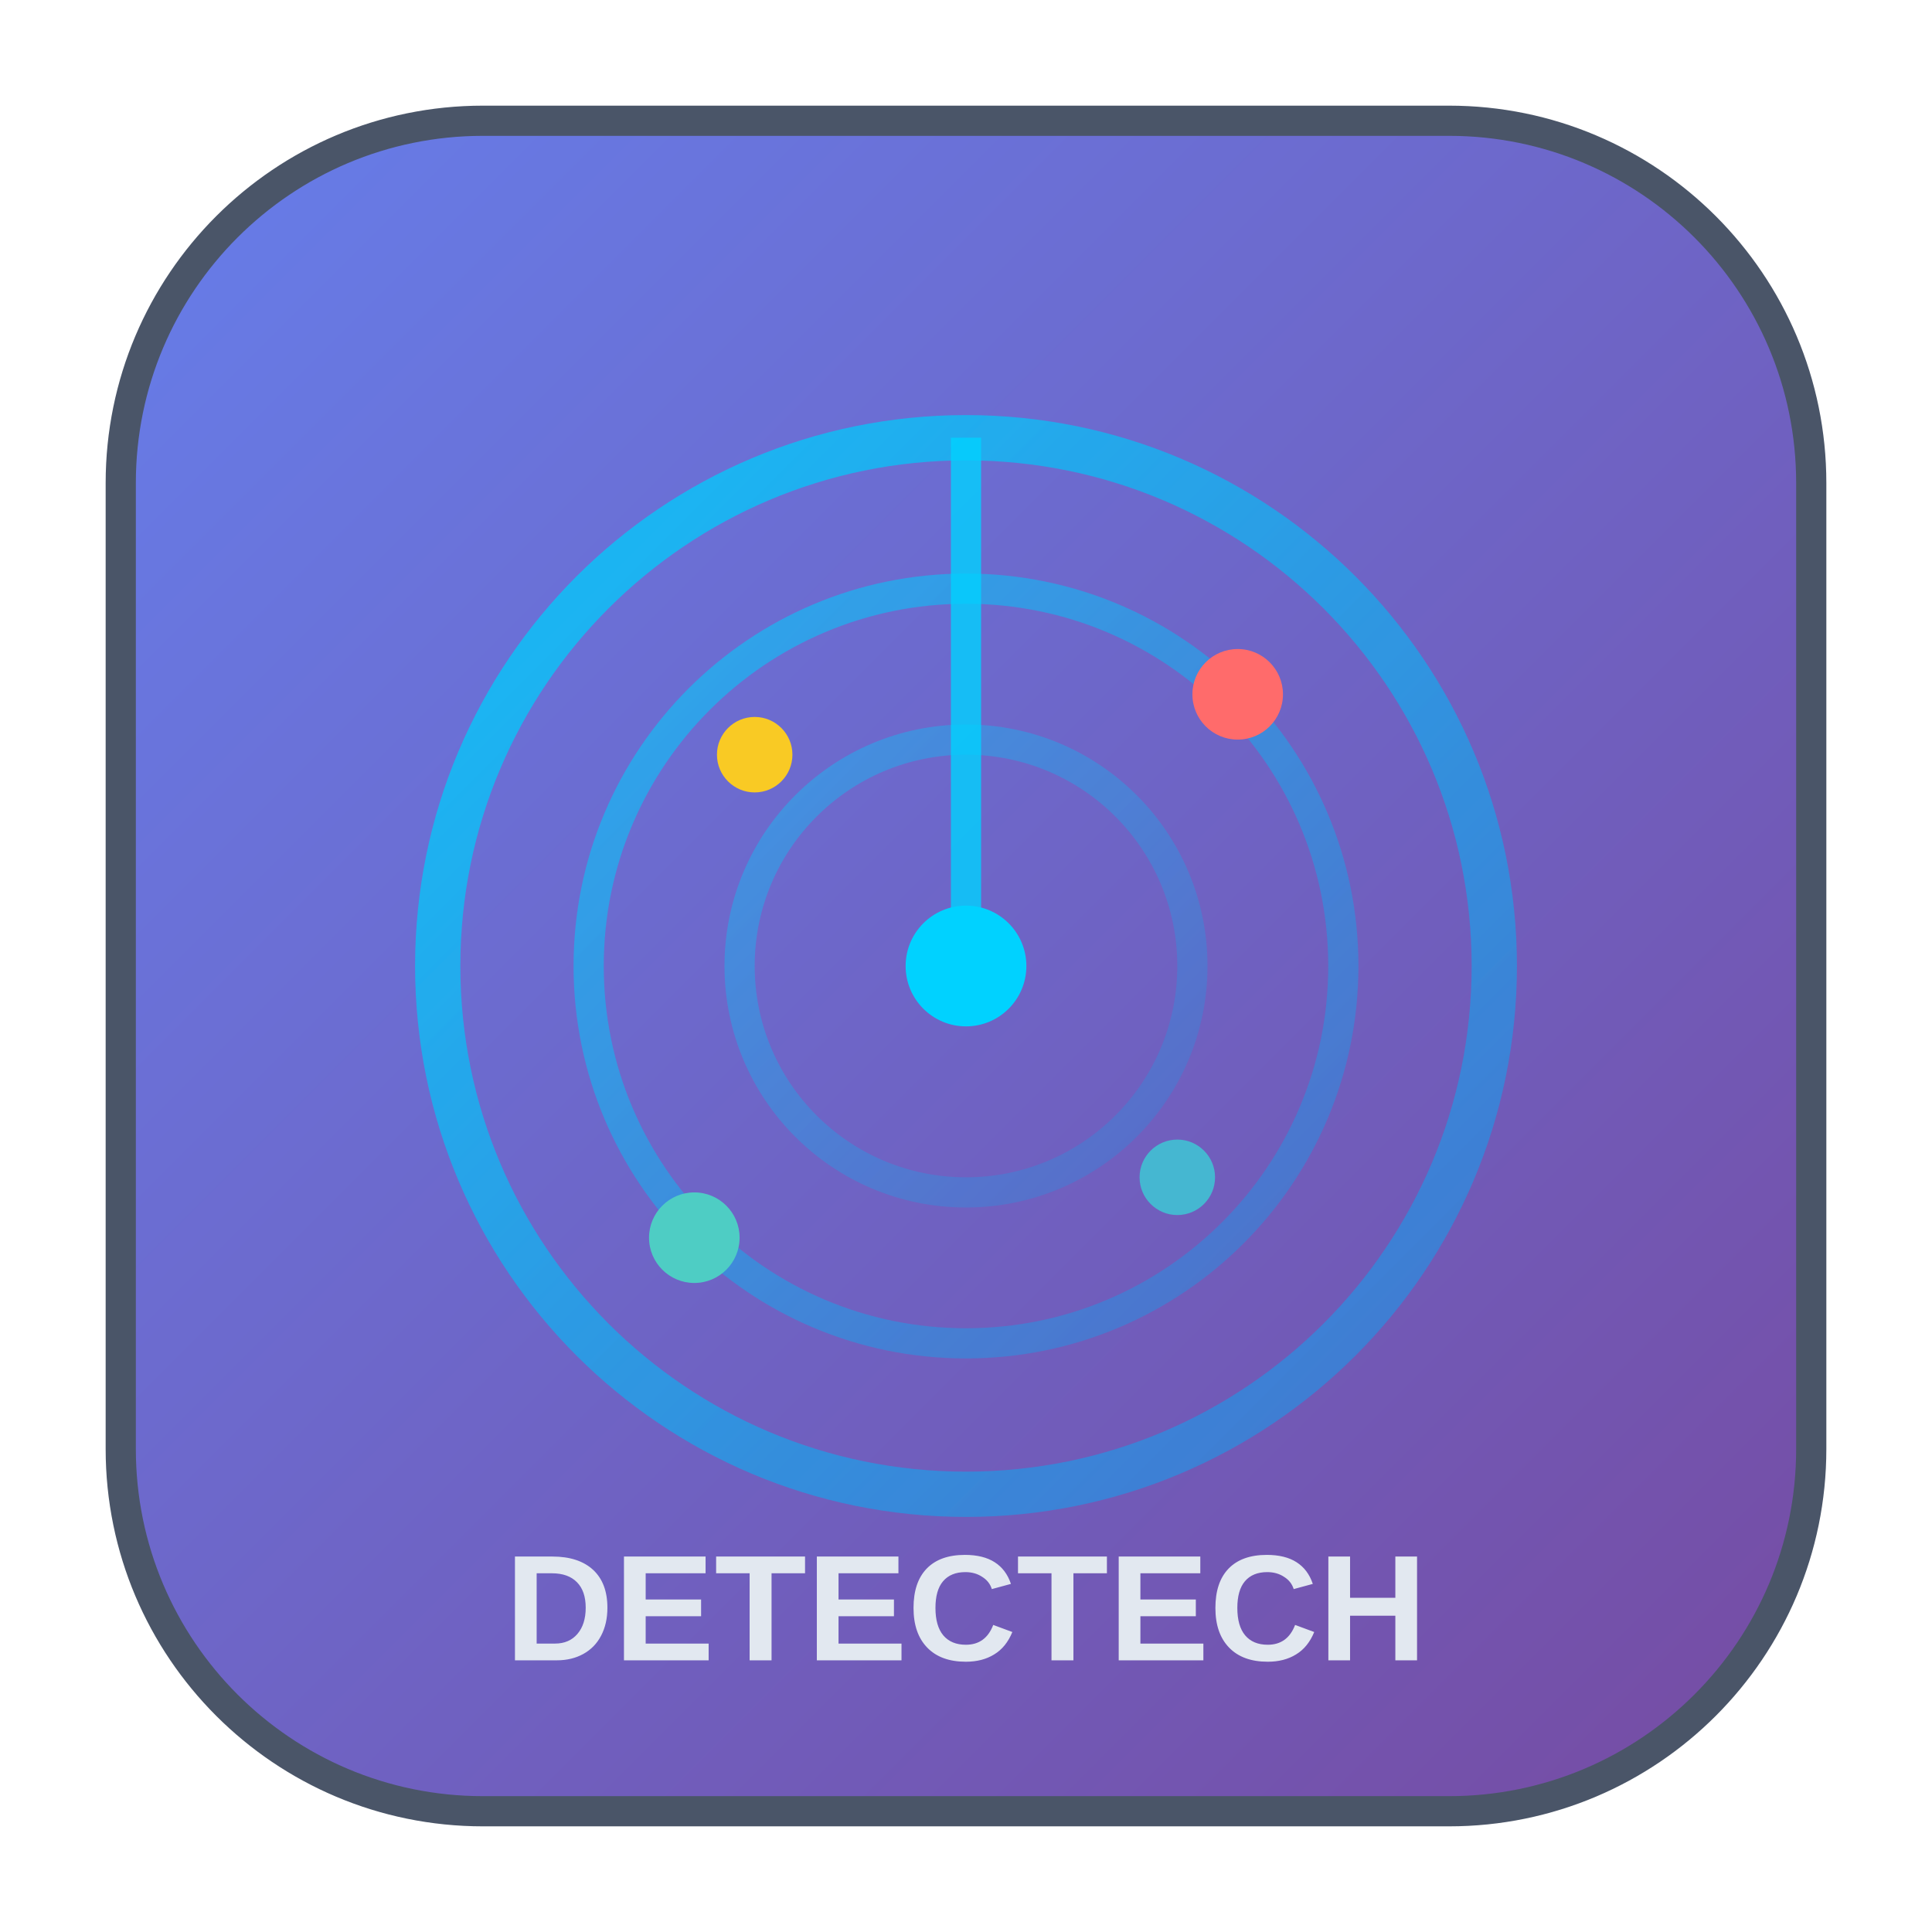
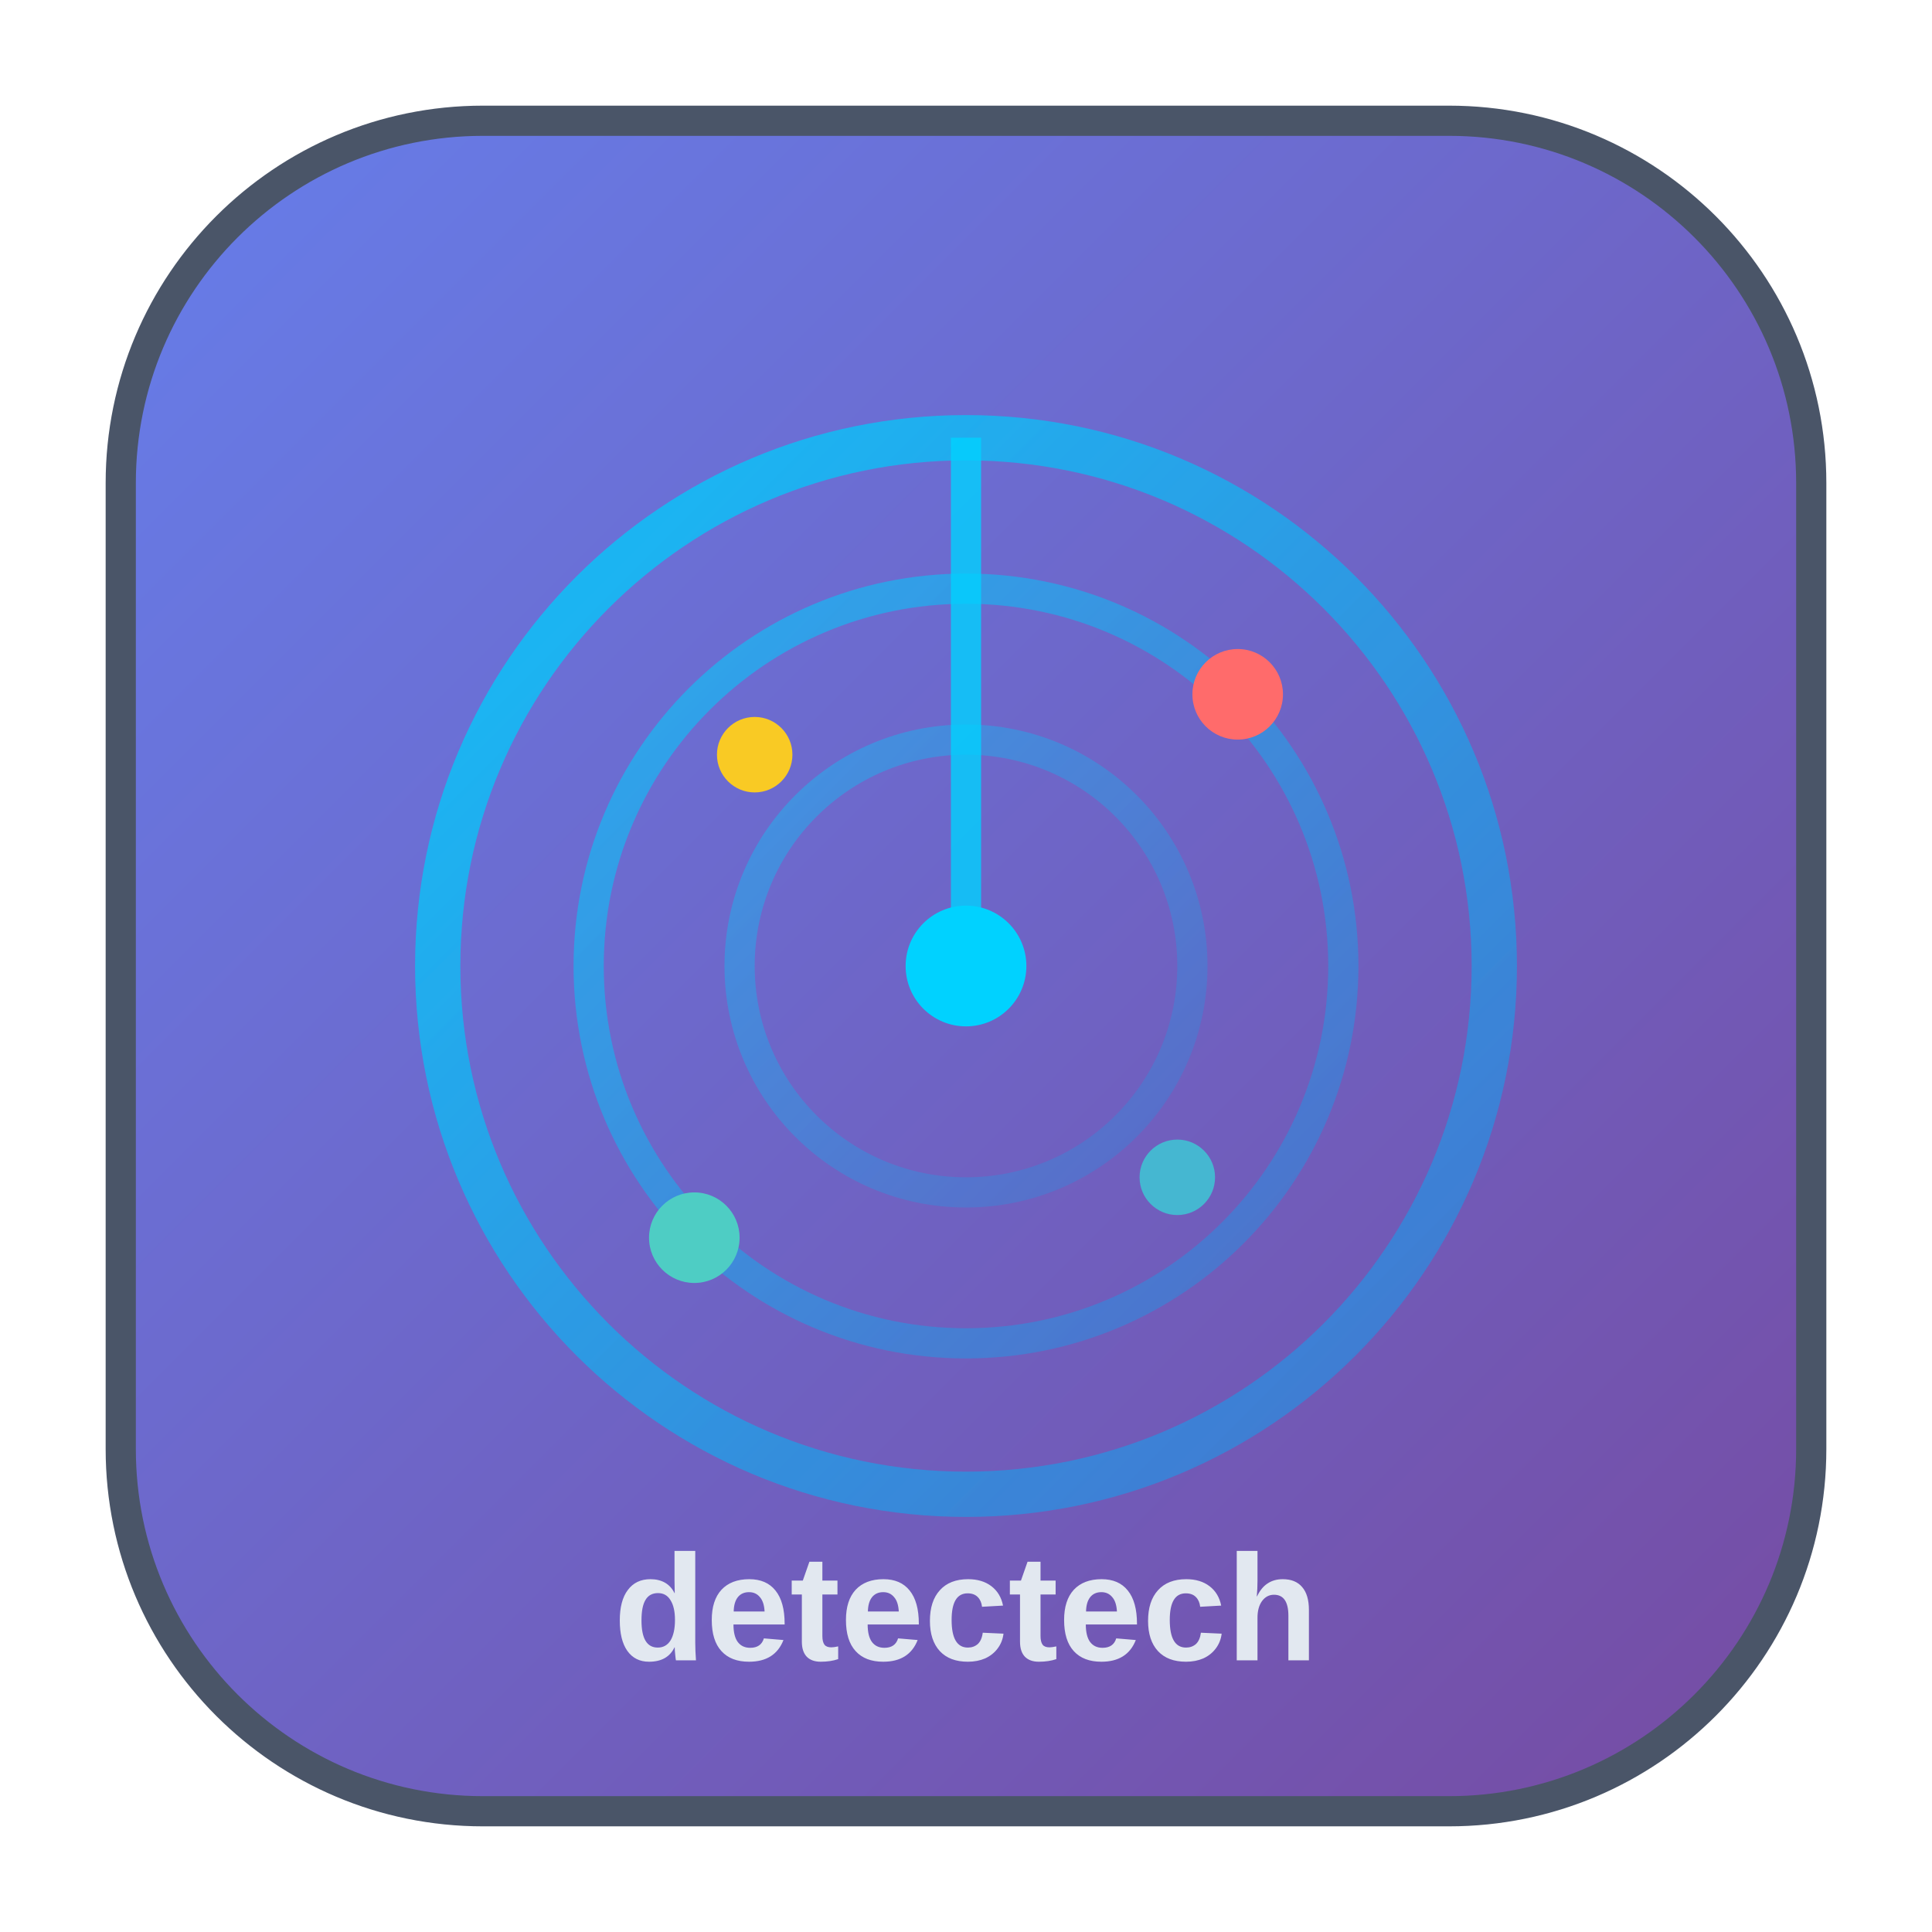
<svg xmlns="http://www.w3.org/2000/svg" viewBox="0 0 128 128" width="128" height="128">
  <defs>
    <linearGradient id="bg" x1="0%" y1="0%" x2="100%" y2="100%">
      <stop offset="0%" style="stop-color:#667eea" />
      <stop offset="100%" style="stop-color:#764ba2" />
    </linearGradient>
    <linearGradient id="radar" x1="0%" y1="0%" x2="100%" y2="100%">
      <stop offset="0%" style="stop-color:#00d2ff" />
      <stop offset="100%" style="stop-color:#3a7bd5" />
    </linearGradient>
  </defs>
  <rect x="8" y="8" width="112" height="112" rx="24" fill="url(#bg)" stroke="#4a5568" stroke-width="2" />
  <circle cx="64" cy="64" r="35" fill="none" stroke="url(#radar)" stroke-width="3" opacity="0.8" />
  <circle cx="64" cy="64" r="25" fill="none" stroke="url(#radar)" stroke-width="2" opacity="0.6" />
  <circle cx="64" cy="64" r="15" fill="none" stroke="url(#radar)" stroke-width="2" opacity="0.4" />
  <circle cx="64" cy="64" r="4" fill="#00d2ff" />
  <line x1="64" y1="29" x2="64" y2="99" stroke="url(#radar)" stroke-width="1" opacity="0.5" />
  <line x1="29" y1="64" x2="99" y2="64" stroke="url(#radar)" stroke-width="1" opacity="0.5" />
  <circle cx="82" cy="46" r="3" fill="#ff6b6b" />
  <circle cx="46" cy="82" r="3" fill="#4ecdc4" />
  <circle cx="78" cy="78" r="2.5" fill="#45b7d1" />
  <circle cx="50" cy="50" r="2.5" fill="#f9ca24" />
  <line x1="64" y1="64" x2="64" y2="29" stroke="#00d2ff" stroke-width="2" opacity="0.8" />
-   <text x="64" y="110" font-family="Arial, sans-serif" font-size="10" font-weight="bold" text-anchor="middle" fill="#e2e8f0">DETECTECH</text>
+   <text x="64" y="110" font-family="Arial, sans-serif" font-size="10" font-weight="bold" text-anchor="middle" fill="#e2e8f0">detectech</text>
</svg>
